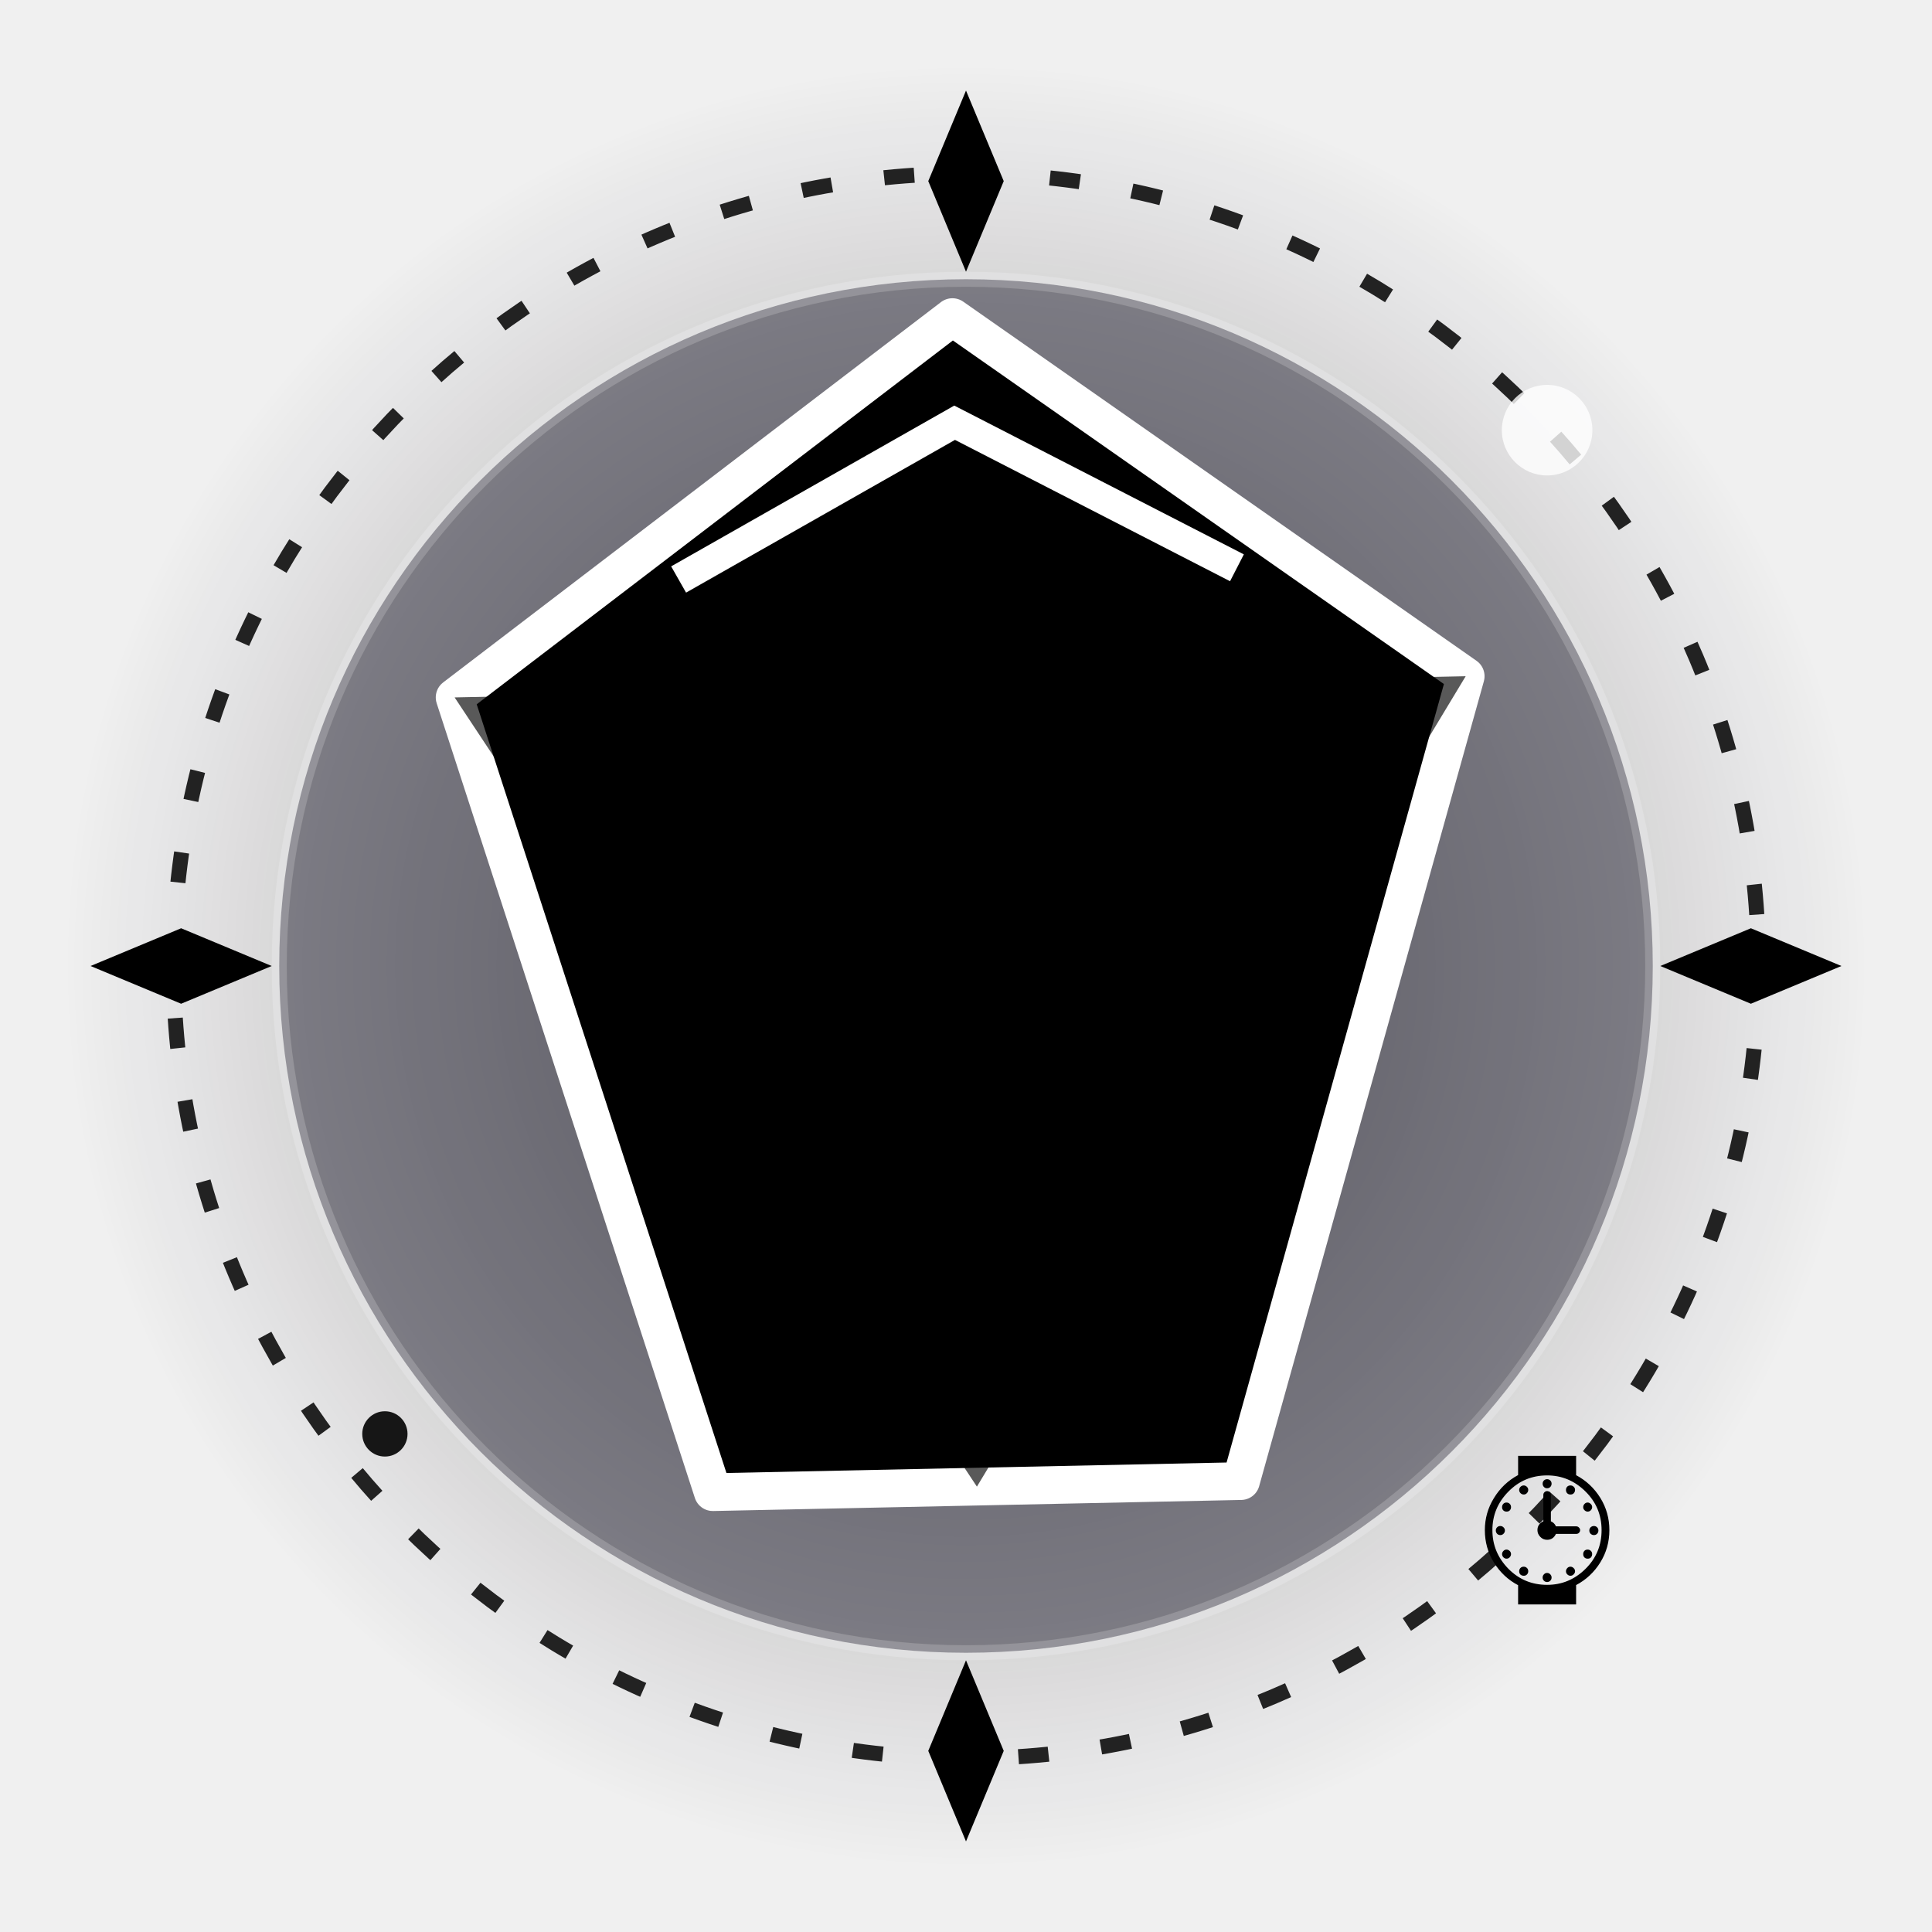
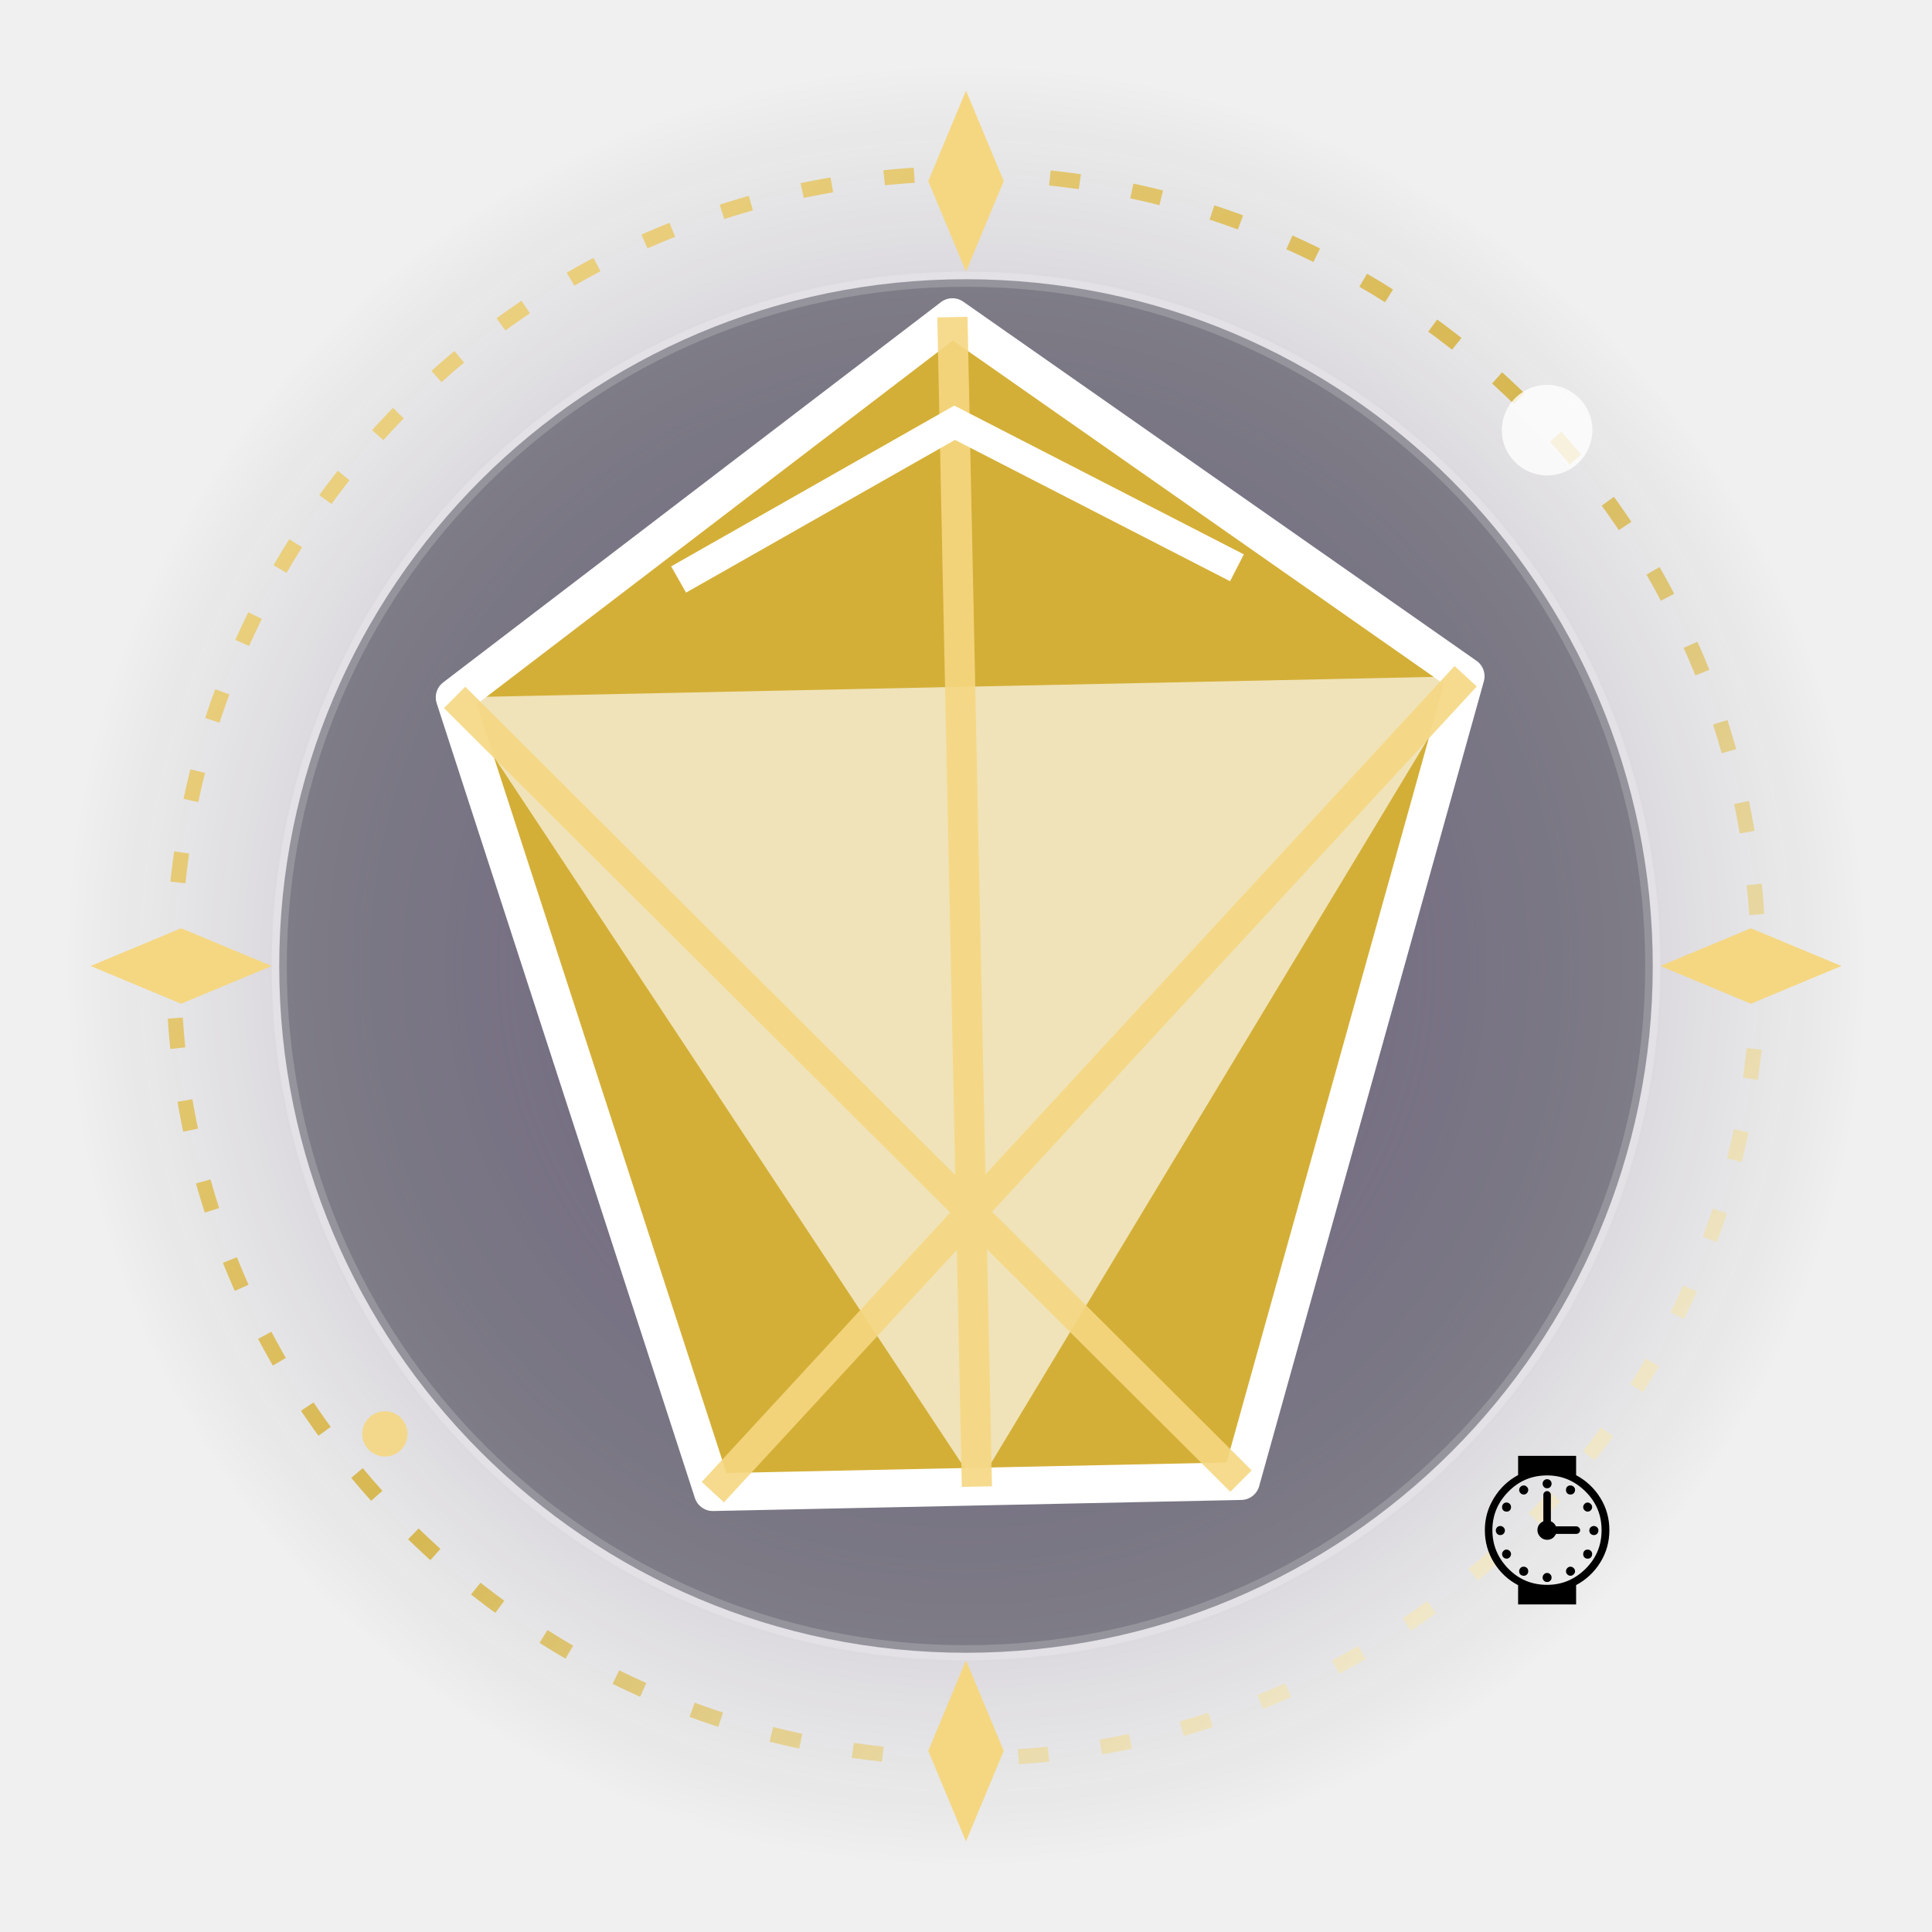
- <svg xmlns="http://www.w3.org/2000/svg" viewBox="0 0 256 256" role="img" aria-labelledby="title" data-gift-id="luxury-02">
+ <svg xmlns="http://www.w3.org/2000/svg" viewBox="0 0 256 256" role="img" aria-labelledby="title description" data-gift-id="luxury-02">
  <defs>
    <filter id="gift-soft-glow">
      <feGaussianBlur stdDeviation="5" />
    </filter>
  </defs>
  <defs>
    <radialGradient id="bg-luxury-02">
-       <stop stop-color="4" stop-opacity=".42" />
+       <stop stop-color="#A855F7" stop-opacity=".42" />
      <stop offset="1" stop-color="#090714" stop-opacity="0" />
    </radialGradient>
    <linearGradient id="rim-luxury-02" x1="0" y1="0" x2="1" y2="1">
-       <stop stop-color="a" />
-       <stop offset=".5" stop-color="#" />
-       <stop offset="1" stop-color="f" />
+       <stop stop-color="#F5D782" />
+       <stop offset=".5" stop-color="#D4AF37" />
+       <stop offset="1" stop-color="#FFFFFF" />
    </linearGradient>
  </defs>
  <circle cx="128" cy="128" r="119" fill="url(#bg-luxury-02)" />
  <circle cx="128" cy="128" r="105" fill="none" stroke="url(#rim-luxury-02)" stroke-width="2" stroke-dasharray="4 7" opacity=".85" />
  <circle cx="128" cy="128" r="91" fill="#0c0a1b" fill-opacity=".45" stroke="#fff" stroke-opacity=".18" stroke-width="2" />
  <g transform="rotate(-1.2 128 128)">
-     <path d="M128 42 L195 91 L163 197 H93 L61 91Z" fill="#" stroke="#fff" stroke-width="5" stroke-linejoin="round" />
-     <path d="M61 91 H195 L128 197Z" fill="f" opacity=".65" />
-     <path d="M128 42 L128 197 M61 91 L163 197 M195 91 L93 197" stroke="a" stroke-width="4" opacity=".9" />
+     <path d="M128 42 L195 91 L163 197 H93 L61 91Z" fill="#D4AF37" stroke="#fff" stroke-width="5" stroke-linejoin="round" />
+     <path d="M61 91 H195 L128 197Z" fill="#FFFFFF" opacity=".65" />
+     <path d="M128 42 L128 197 M61 91 L163 197 M195 91 L93 197" stroke="#F5D782" stroke-width="4" opacity=".9" />
    <path d="M91 76 L128 56 L165 76" fill="none" stroke="#fff" stroke-width="4" />
  </g>
-   <g fill="a">
+   <g fill="#F5D782">
    <path d="M128 12 l5 12 -5 12 -5 -12Z" />
    <path d="M244 128 l-12 5 -12 -5 12 -5Z" />
    <path d="M128 244 l-5 -12 5 -12 5 12Z" />
    <path d="M12 128 l12 -5 12 5 -12 5Z" />
  </g>
  <circle cx="205" cy="57" r="6" fill="#fff" opacity=".8" />
-   <circle cx="51" cy="190" r="3" fill="a" opacity=".9" />
+   <circle cx="51" cy="190" r="3" fill="#F5D782" opacity=".9" />
  <text x="205" y="211" text-anchor="middle" font-size="25" font-family="Apple Color Emoji,Segoe UI Emoji,Noto Color Emoji,sans-serif">⌚</text>
</svg>
